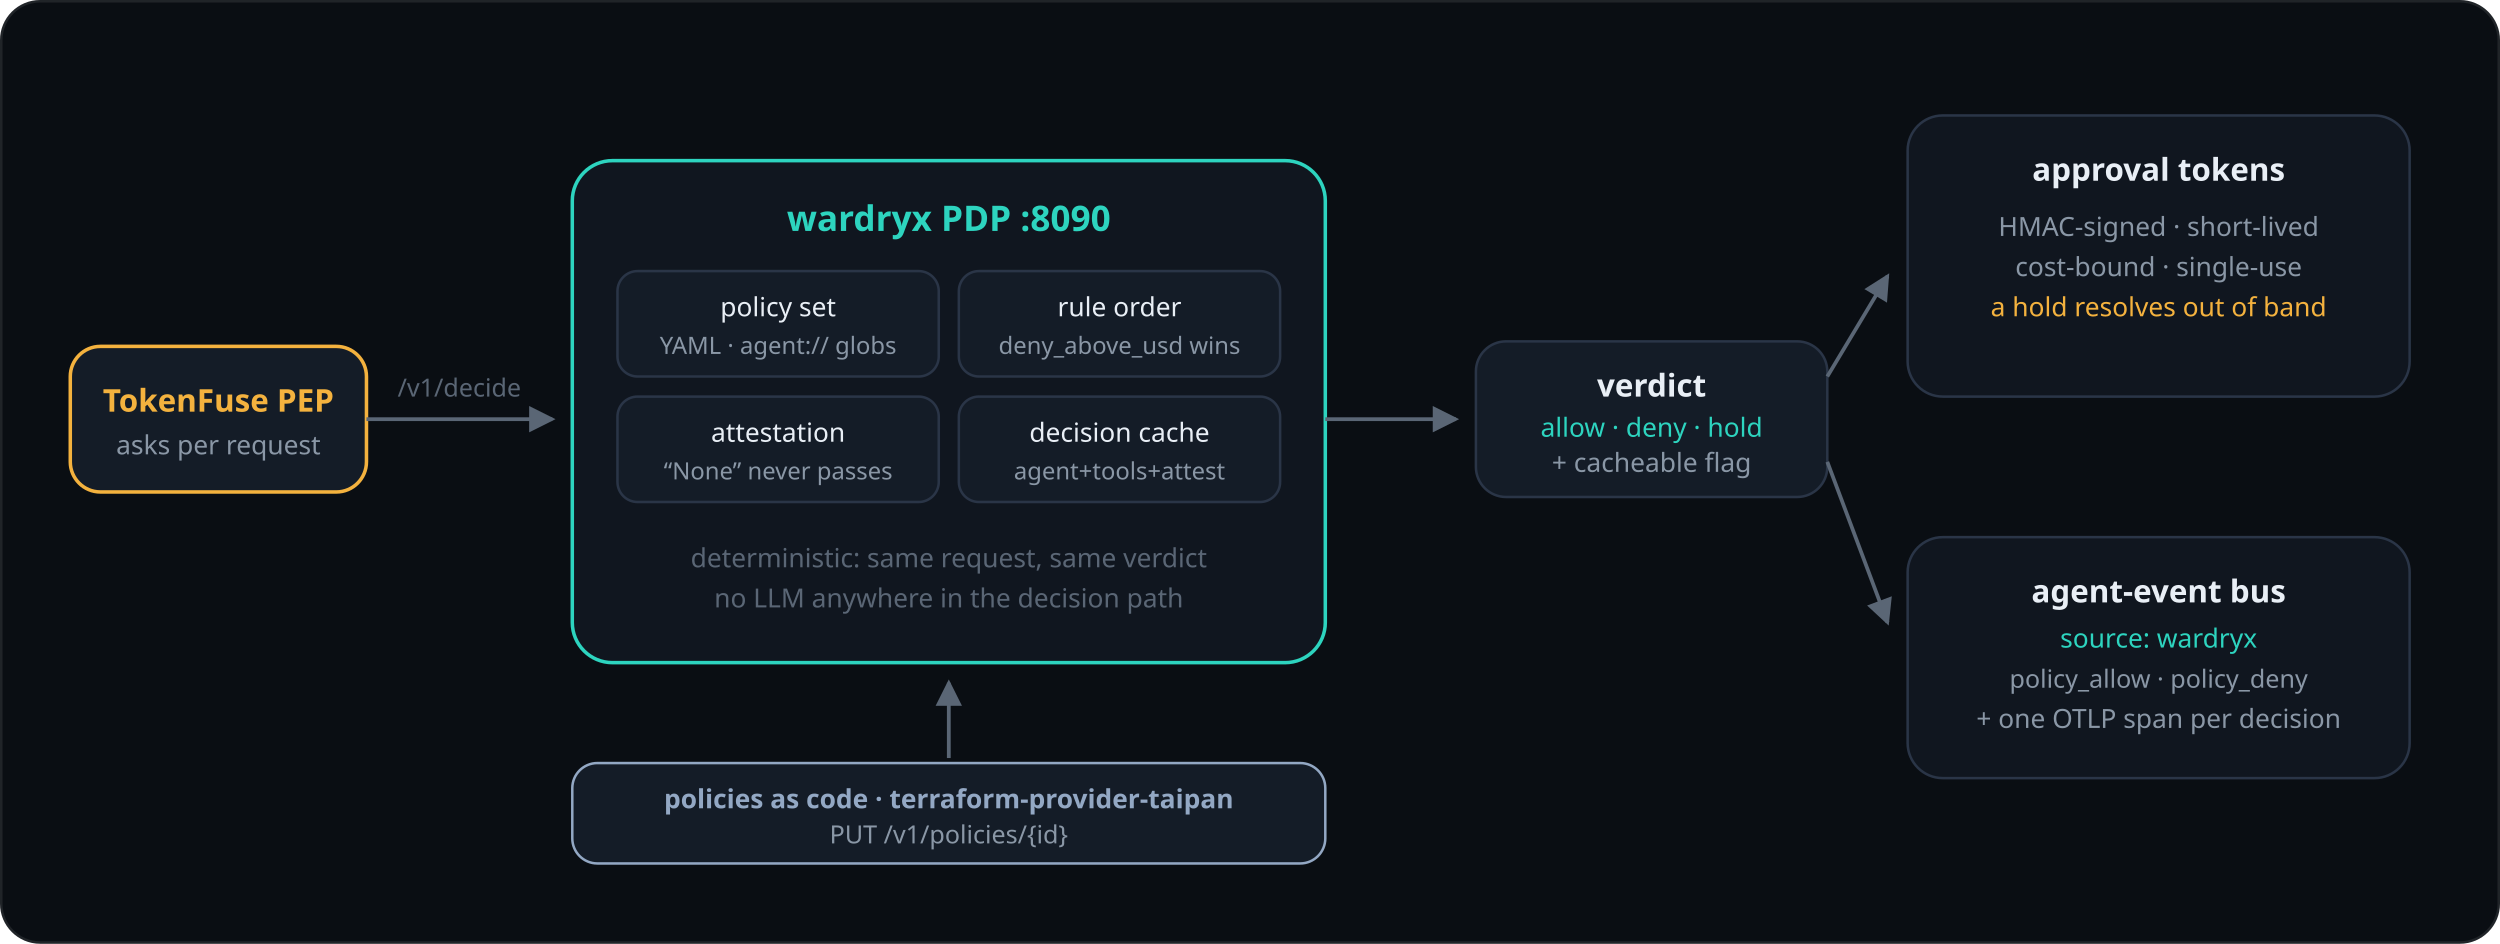
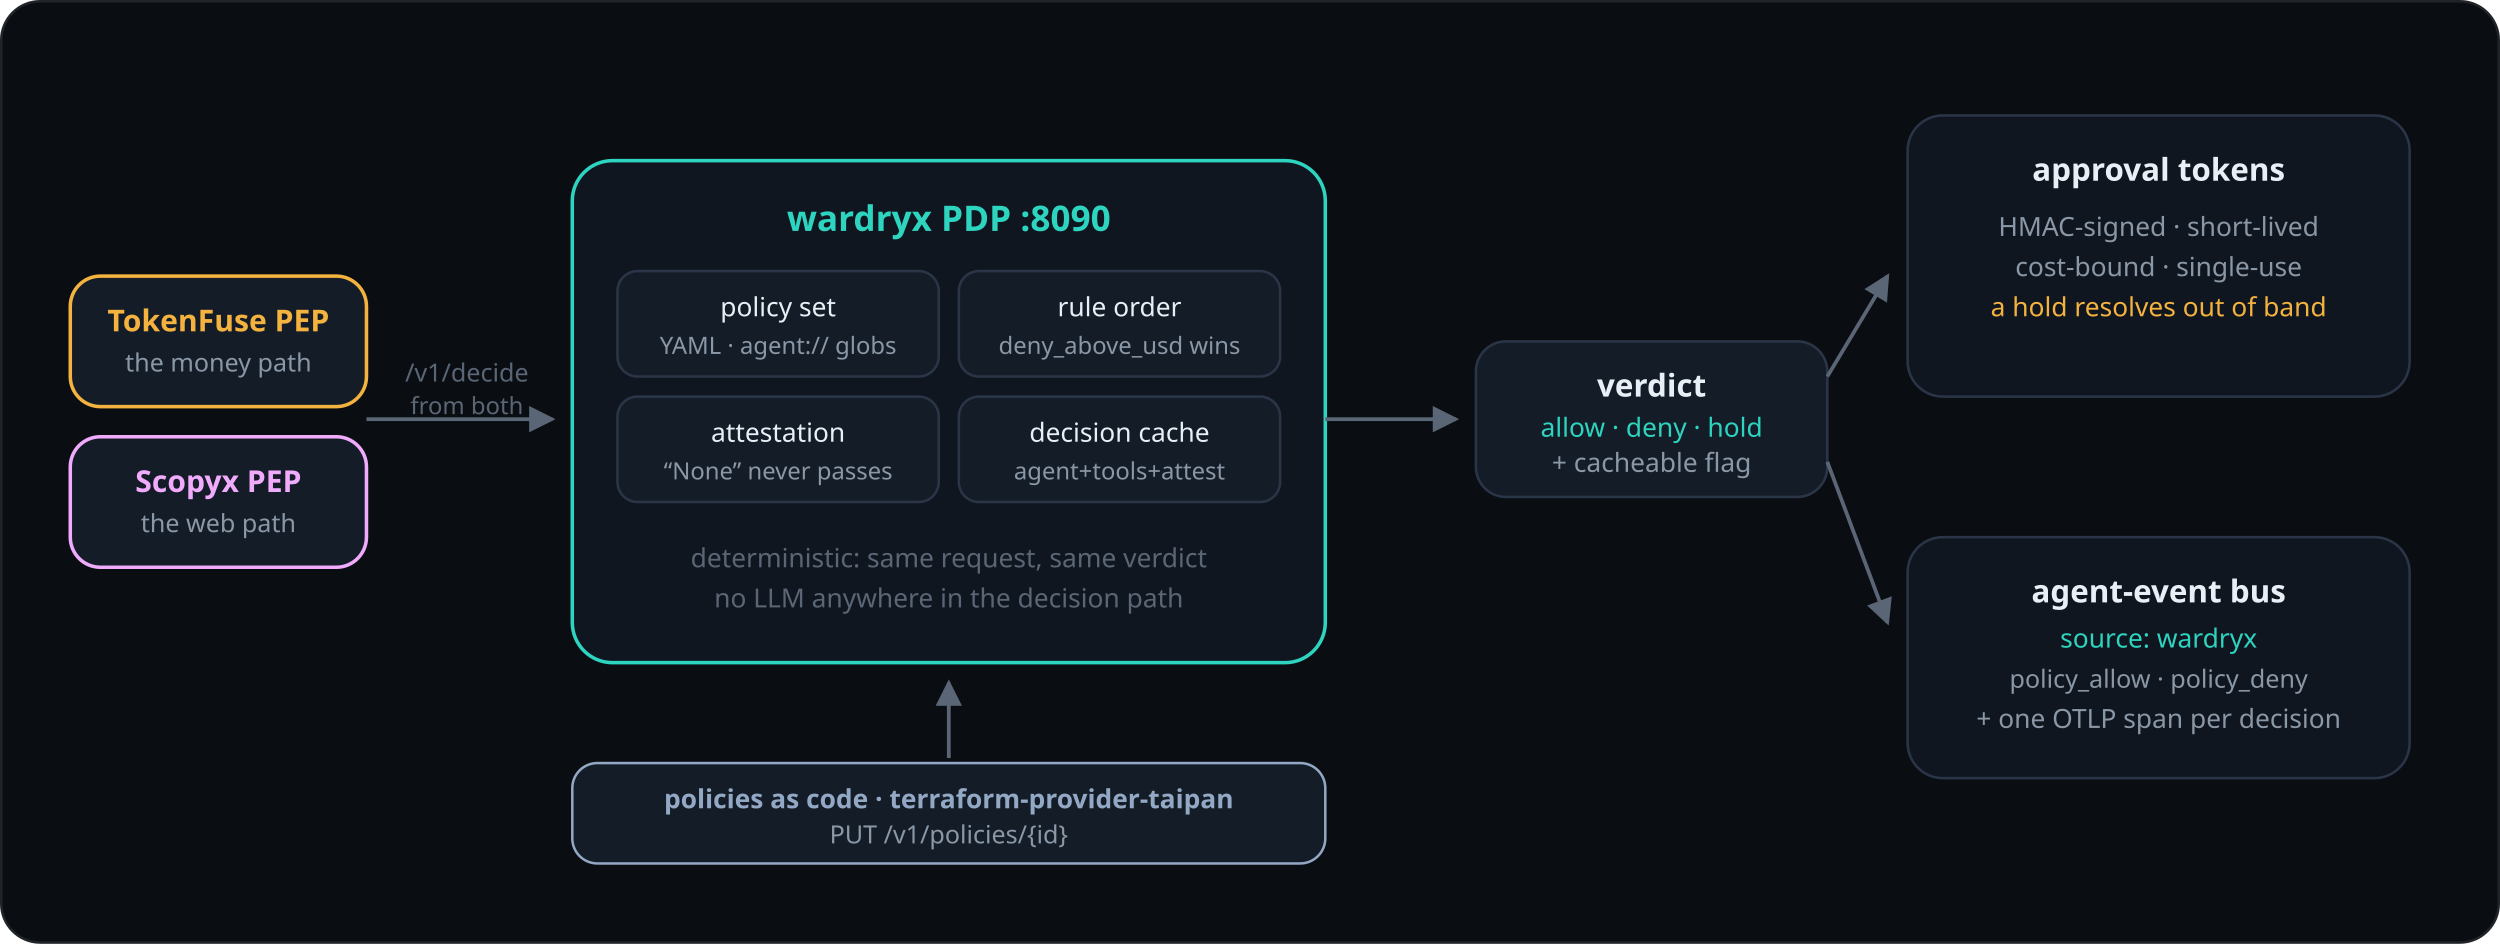
<svg xmlns="http://www.w3.org/2000/svg" viewBox="-18 -18 996 376" width="996" height="376" role="img" aria-label="Wardryx: the PEP asks per request, the PDP answers allow, deny or hold">
  <rect x="-18" y="-18" width="996" height="376" rx="16" fill="#0A0E13" />
  <rect x="-17.5" y="-17.5" width="995" height="375" rx="15.5" fill="none" stroke="rgba(255,255,255,.09)" />
  <defs>
    <marker id="a2" viewBox="0 0 8 8" refX="7" refY="4" markerWidth="7" markerHeight="7" orient="auto">
      <path d="M0 0 L8 4 L0 8 z" fill="#5A6675" />
    </marker>
  </defs>
  <g font-family="ui-monospace,Menlo" text-anchor="middle">
-     <rect x="10" y="120" width="118" height="58" rx="12" fill="#141C27" stroke="#F4B23E" stroke-width="1.4" />
-     <text x="69" y="146" fill="#F4B23E" font-size="12.5" font-weight="700">TokenFuse PEP</text>
-     <text x="69" y="163" fill="#8A97A6" font-size="10.5">asks per request</text>
-     <text x="165" y="140" fill="#5A6675" font-size="10">/v1/decide</text>
+     <rect x="10" y="92" width="118" height="52" rx="12" fill="#141C27" stroke="#F4B23E" stroke-width="1.4" />
+     <text x="69" y="114" fill="#F4B23E" font-size="12" font-weight="700">TokenFuse PEP</text>
+     <text x="69" y="130" fill="#8A97A6" font-size="10">the money path</text>
+     <rect x="10" y="156" width="118" height="52" rx="12" fill="#141C27" stroke="#F0ABFC" stroke-width="1.4" />
+     <text x="69" y="178" fill="#F0ABFC" font-size="12" font-weight="700">Scopyx PEP</text>
+     <text x="69" y="194" fill="#8A97A6" font-size="10">the web path</text>
+     <text x="168" y="134" fill="#5A6675" font-size="10">/v1/decide</text>
+     <text x="168" y="147" fill="#5A6675" font-size="9.5">from both</text>
    <rect x="210" y="46" width="300" height="200" rx="16" fill="#10161F" stroke="#2DD4BF" stroke-width="1.4">
      <animate attributeName="stroke-opacity" values="1;.45;1" dur="3.4s" repeatCount="indefinite" />
    </rect>
    <text x="360" y="74" fill="#2DD4BF" font-size="14" font-weight="700">wardryx PDP :8090</text>
    <g font-size="10.5" fill="#8A97A6">
      <rect x="228" y="90" width="128" height="42" rx="8" fill="#141C27" stroke="#2a3547" />
      <text x="292" y="108" fill="#E9EFF6">policy set</text>
      <text x="292" y="123" font-size="9.5">YAML · agent:// globs</text>
      <rect x="364" y="90" width="128" height="42" rx="8" fill="#141C27" stroke="#2a3547" />
      <text x="428" y="108" fill="#E9EFF6">rule order</text>
      <text x="428" y="123" font-size="9.5">deny_above_usd wins</text>
      <rect x="228" y="140" width="128" height="42" rx="8" fill="#141C27" stroke="#2a3547" />
      <text x="292" y="158" fill="#E9EFF6">attestation</text>
      <text x="292" y="173" font-size="9.5">“None” never passes</text>
      <rect x="364" y="140" width="128" height="42" rx="8" fill="#141C27" stroke="#2a3547" />
      <text x="428" y="158" fill="#E9EFF6">decision cache</text>
      <text x="428" y="173" font-size="9.5">agent+tools+attest</text>
      <text x="360" y="208" fill="#5A6675" font-size="10.5">deterministic: same request, same verdict</text>
      <text x="360" y="224" fill="#5A6675" font-size="10.5">no LLM anywhere in the decision path</text>
    </g>
    <rect x="570" y="118" width="140" height="62" rx="12" fill="#141C27" stroke="#2a3547" />
    <text x="640" y="140" fill="#E9EFF6" font-size="12.5" font-weight="700">verdict</text>
    <text x="640" y="156" fill="#2DD4BF" font-size="10.5">allow · deny · hold</text>
    <text x="640" y="170" fill="#8A97A6" font-size="10.5">+ cacheable flag</text>
    <rect x="742" y="28" width="200" height="112" rx="14" fill="#10161F" stroke="#2a3547" />
    <text x="842" y="54" fill="#E9EFF6" font-size="12.5" font-weight="700">approval tokens</text>
    <text x="842" y="76" fill="#8A97A6" font-size="10.5">HMAC-signed · short-lived</text>
    <text x="842" y="92" fill="#8A97A6" font-size="10.5">cost-bound · single-use</text>
    <text x="842" y="108" fill="#F4B23E" font-size="10.5">a hold resolves out of band</text>
    <rect x="742" y="196" width="200" height="96" rx="14" fill="#10161F" stroke="#2a3547" />
    <text x="842" y="222" fill="#E9EFF6" font-size="12.5" font-weight="700">agent-event bus</text>
    <text x="842" y="240" fill="#2DD4BF" font-size="10.5">source: wardryx</text>
    <text x="842" y="256" fill="#8A97A6" font-size="10">policy_allow · policy_deny</text>
    <text x="842" y="272" fill="#8A97A6" font-size="10.5">+ one OTLP span per decision</text>
    <rect x="210" y="286" width="300" height="40" rx="10" fill="#141C27" stroke="#93A8C4" />
    <text x="360" y="304" fill="#93A8C4" font-size="10.5" font-weight="700">policies as code · terraform-provider-taipan</text>
    <text x="360" y="318" fill="#8A97A6" font-size="10">PUT /v1/policies/{id}</text>
  </g>
  <g stroke="#5A6675" stroke-width="1.5" class="flow">
    <line x1="128" y1="149" x2="202" y2="149" marker-end="url(#a2)" />
    <line x1="510" y1="149" x2="562" y2="149" marker-end="url(#a2)" />
    <line x1="710" y1="132" x2="734" y2="92" marker-end="url(#a2)" />
    <line x1="710" y1="166" x2="734" y2="230" marker-end="url(#a2)" />
    <line x1="360" y1="284" x2="360" y2="254" marker-end="url(#a2)" />
  </g>
  <g fill="none">
    <line x1="128" y1="149" x2="202" y2="149" pathLength="100" stroke="#2DD4BF" stroke-width="2.6" stroke-linecap="round" stroke-dasharray="7 100" stroke-dashoffset="7">
      <animate attributeName="stroke-dashoffset" from="7" to="-100" dur="2.4s" begin="-0.00s" repeatCount="indefinite" />
    </line>
    <line x1="510" y1="149" x2="562" y2="149" pathLength="100" stroke="#2DD4BF" stroke-width="2.6" stroke-linecap="round" stroke-dasharray="7 100" stroke-dashoffset="7">
      <animate attributeName="stroke-dashoffset" from="7" to="-100" dur="2.4s" begin="-0.37s" repeatCount="indefinite" />
    </line>
    <line x1="710" y1="132" x2="734" y2="92" pathLength="100" stroke="#2DD4BF" stroke-width="2.6" stroke-linecap="round" stroke-dasharray="7 100" stroke-dashoffset="7">
      <animate attributeName="stroke-dashoffset" from="7" to="-100" dur="2.4s" begin="-0.74s" repeatCount="indefinite" />
    </line>
    <line x1="710" y1="166" x2="734" y2="230" pathLength="100" stroke="#2DD4BF" stroke-width="2.6" stroke-linecap="round" stroke-dasharray="7 100" stroke-dashoffset="7">
      <animate attributeName="stroke-dashoffset" from="7" to="-100" dur="2.4s" begin="-1.11s" repeatCount="indefinite" />
    </line>
    <line x1="360" y1="284" x2="360" y2="254" pathLength="100" stroke="#2DD4BF" stroke-width="2.6" stroke-linecap="round" stroke-dasharray="7 100" stroke-dashoffset="7">
      <animate attributeName="stroke-dashoffset" from="7" to="-100" dur="2.4s" begin="-1.48s" repeatCount="indefinite" />
    </line>
  </g>
</svg>
